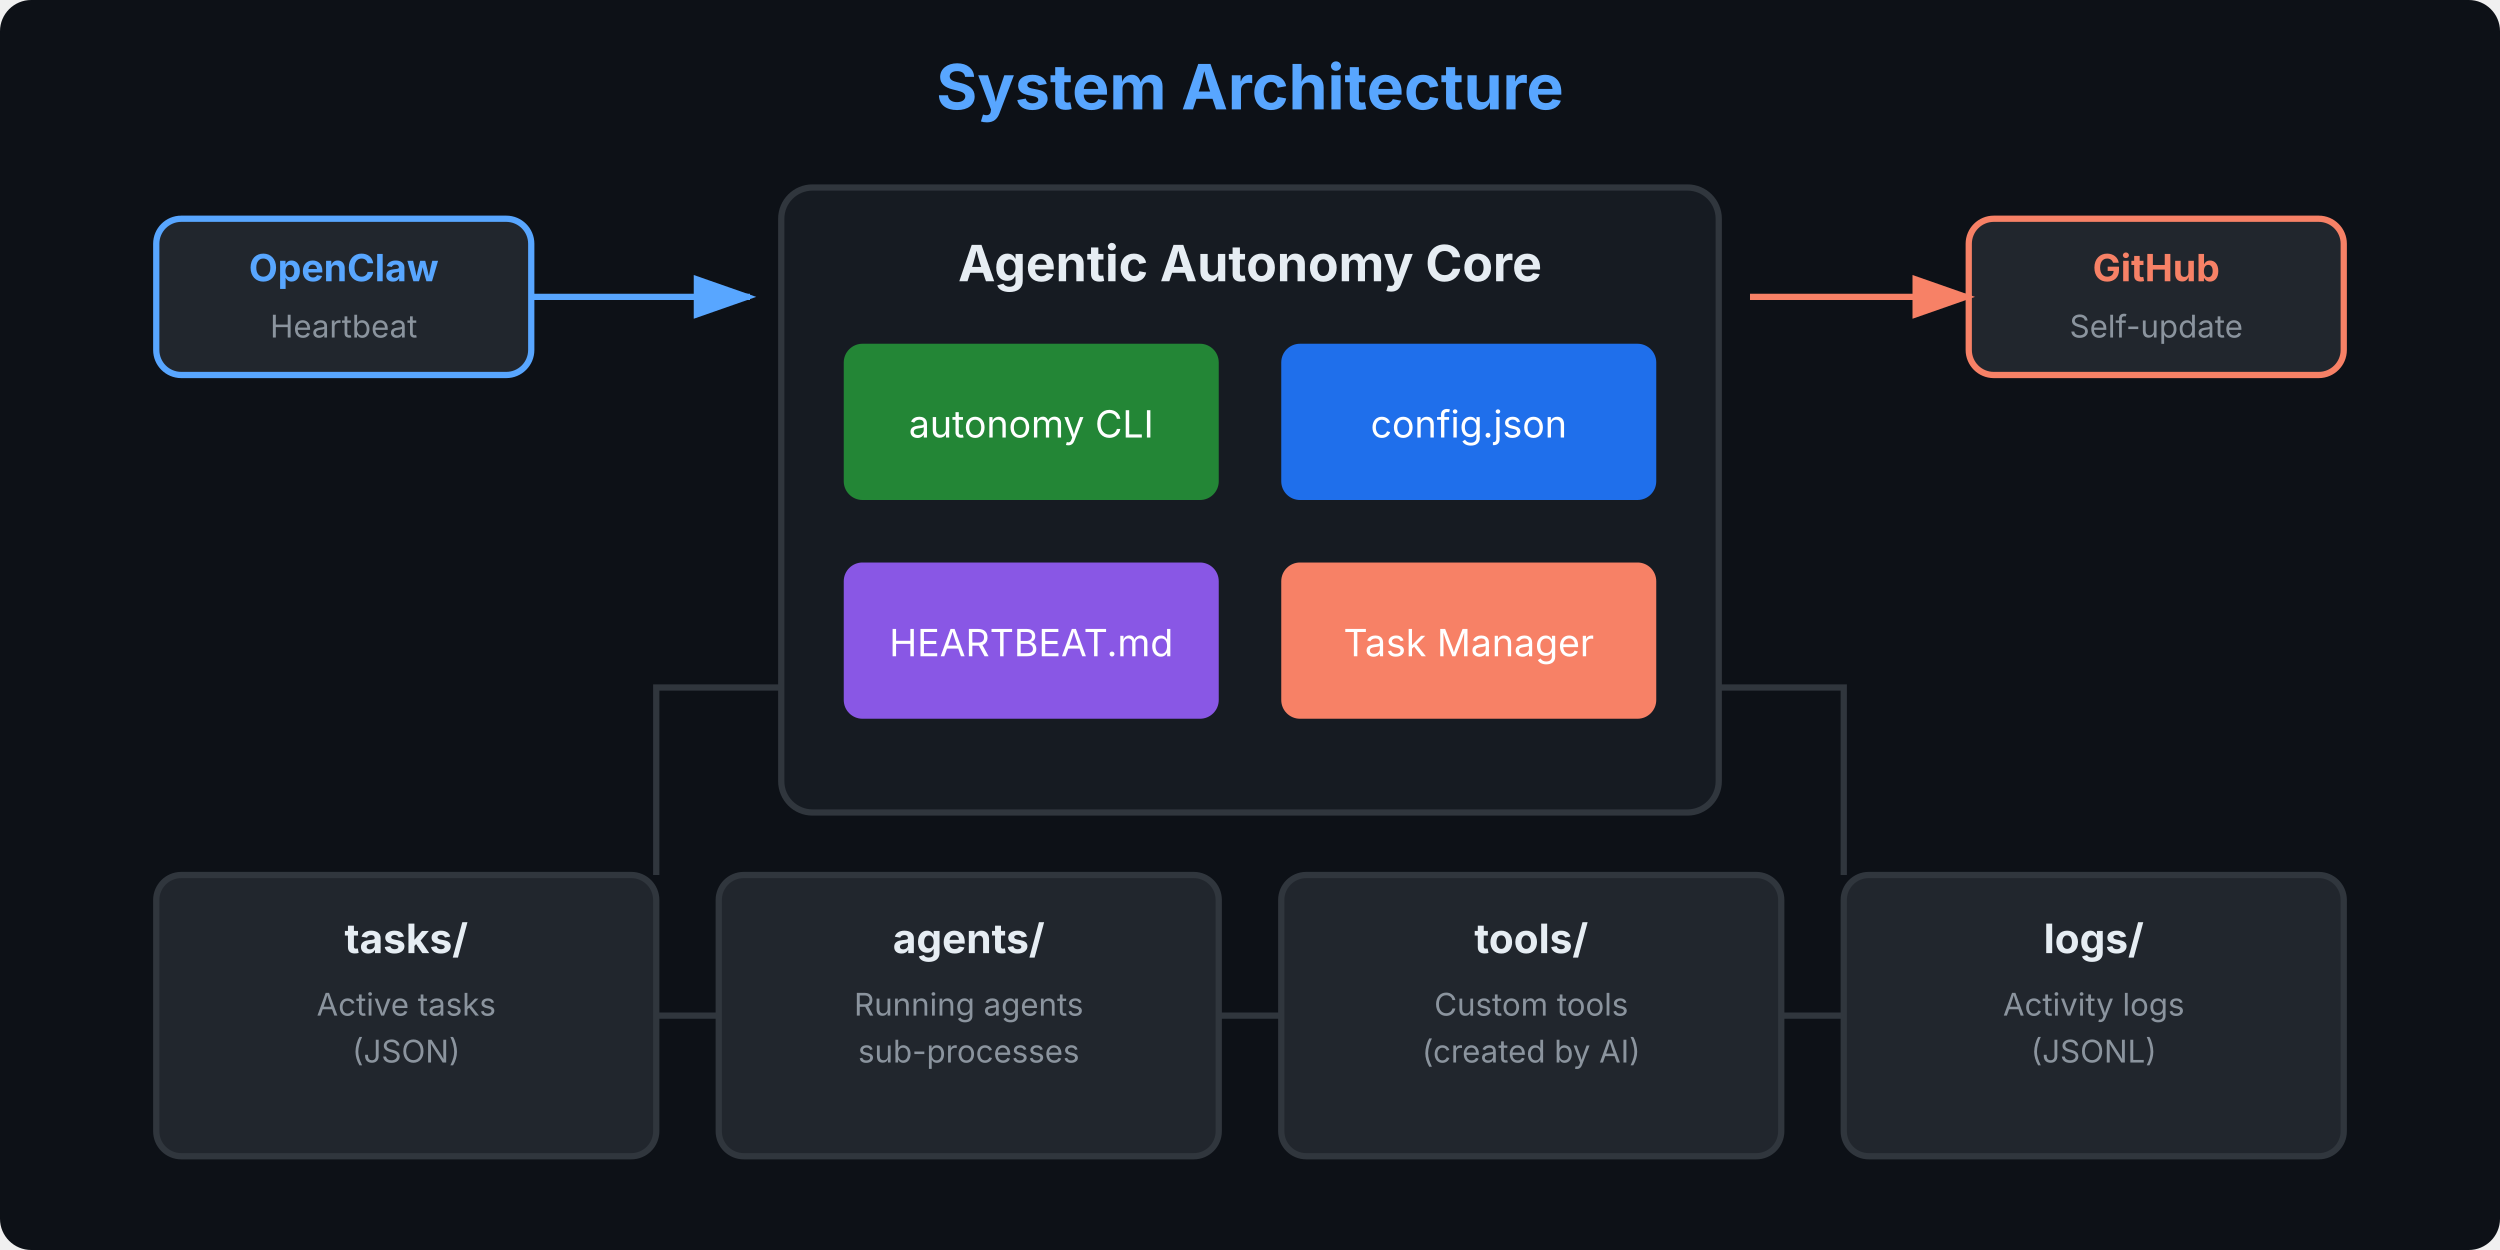
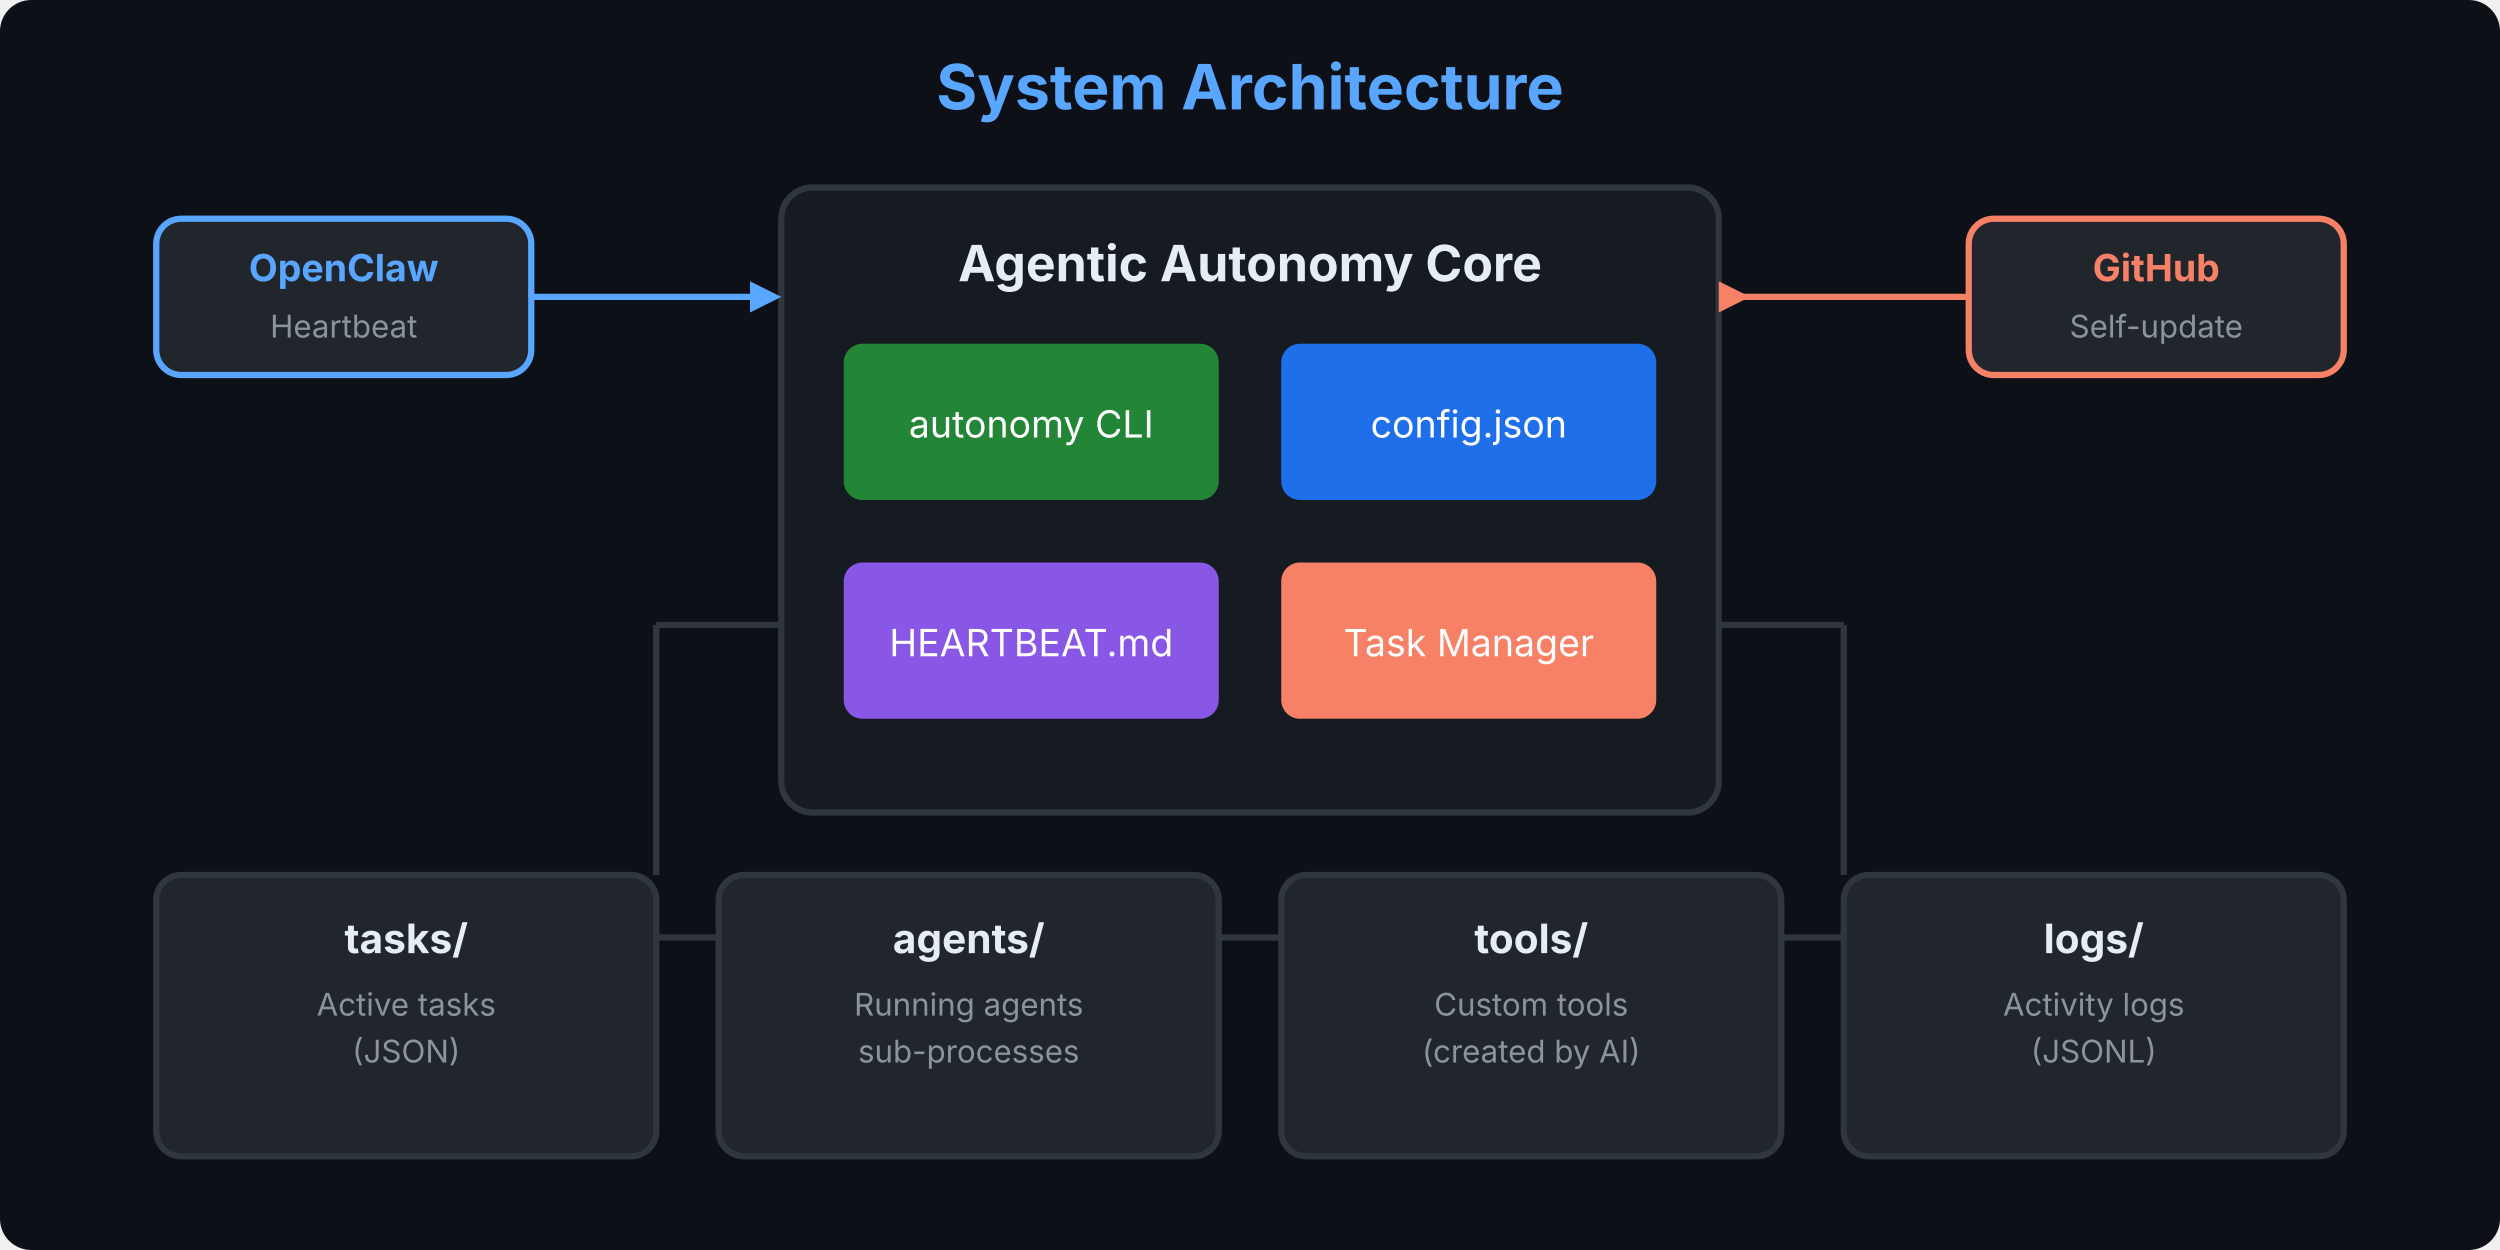
<svg xmlns="http://www.w3.org/2000/svg" viewBox="0 0 800 400" fill="none">
  <rect width="800" height="400" fill="#0d1117" rx="10" />
  <text x="400" y="35" text-anchor="middle" fill="#58a6ff" font-family="system-ui, -apple-system, sans-serif" font-size="20" font-weight="bold">System Architecture</text>
  <rect x="250" y="60" width="300" height="200" fill="#161b22" stroke="#30363d" stroke-width="2" rx="10" />
  <text x="400" y="90" text-anchor="middle" fill="#e6edf3" font-family="system-ui, -apple-system, sans-serif" font-size="16" font-weight="bold">Agentic Autonomy Core</text>
  <rect x="270" y="110" width="120" height="50" fill="#238636" rx="6" />
  <text x="330" y="140" text-anchor="middle" fill="white" font-family="system-ui, -apple-system, sans-serif" font-size="12">autonomy CLI</text>
  <rect x="410" y="110" width="120" height="50" fill="#1f6feb" rx="6" />
  <text x="470" y="140" text-anchor="middle" fill="white" font-family="system-ui, -apple-system, sans-serif" font-size="12">config.json</text>
  <rect x="270" y="180" width="120" height="50" fill="#8957e5" rx="6" />
  <text x="330" y="210" text-anchor="middle" fill="white" font-family="system-ui, -apple-system, sans-serif" font-size="12">HEARTBEAT.md</text>
  <rect x="410" y="180" width="120" height="50" fill="#f78166" rx="6" />
  <text x="470" y="210" text-anchor="middle" fill="white" font-family="system-ui, -apple-system, sans-serif" font-size="12">Task Manager</text>
  <rect x="50" y="280" width="160" height="90" fill="#21262d" stroke="#30363d" stroke-width="2" rx="8" />
  <text x="130" y="305" text-anchor="middle" fill="#e6edf3" font-family="system-ui, -apple-system, sans-serif" font-size="13" font-weight="bold">tasks/</text>
  <text x="130" y="325" text-anchor="middle" fill="#8b949e" font-family="system-ui, -apple-system, sans-serif" font-size="10">Active tasks</text>
  <text x="130" y="340" text-anchor="middle" fill="#8b949e" font-family="system-ui, -apple-system, sans-serif" font-size="10">(JSON)</text>
  <rect x="230" y="280" width="160" height="90" fill="#21262d" stroke="#30363d" stroke-width="2" rx="8" />
  <text x="310" y="305" text-anchor="middle" fill="#e6edf3" font-family="system-ui, -apple-system, sans-serif" font-size="13" font-weight="bold">agents/</text>
  <text x="310" y="325" text-anchor="middle" fill="#8b949e" font-family="system-ui, -apple-system, sans-serif" font-size="10">Running agents</text>
  <text x="310" y="340" text-anchor="middle" fill="#8b949e" font-family="system-ui, -apple-system, sans-serif" font-size="10">sub-processes</text>
  <rect x="410" y="280" width="160" height="90" fill="#21262d" stroke="#30363d" stroke-width="2" rx="8" />
  <text x="490" y="305" text-anchor="middle" fill="#e6edf3" font-family="system-ui, -apple-system, sans-serif" font-size="13" font-weight="bold">tools/</text>
  <text x="490" y="325" text-anchor="middle" fill="#8b949e" font-family="system-ui, -apple-system, sans-serif" font-size="10">Custom tools</text>
  <text x="490" y="340" text-anchor="middle" fill="#8b949e" font-family="system-ui, -apple-system, sans-serif" font-size="10">(created by AI)</text>
  <rect x="590" y="280" width="160" height="90" fill="#21262d" stroke="#30363d" stroke-width="2" rx="8" />
  <text x="670" y="305" text-anchor="middle" fill="#e6edf3" font-family="system-ui, -apple-system, sans-serif" font-size="13" font-weight="bold">logs/</text>
  <text x="670" y="325" text-anchor="middle" fill="#8b949e" font-family="system-ui, -apple-system, sans-serif" font-size="10">Activity logs</text>
  <text x="670" y="340" text-anchor="middle" fill="#8b949e" font-family="system-ui, -apple-system, sans-serif" font-size="10">(JSONL)</text>
-   <path d="M 210 325 L 230 325" stroke="#30363d" stroke-width="2" />
-   <path d="M 390 325 L 410 325" stroke="#30363d" stroke-width="2" />
-   <path d="M 570 325 L 590 325" stroke="#30363d" stroke-width="2" />
-   <path d="M 250 220 L 210 220 L 210 280" stroke="#30363d" stroke-width="2" />
-   <path d="M 550 220 L 590 220 L 590 280" stroke="#30363d" stroke-width="2" />
+   <line x1="210" y1="300" x2="230" y2="300" stroke="#30363d" stroke-width="2" />
+   <line x1="390" y1="300" x2="410" y2="300" stroke="#30363d" stroke-width="2" />
+   <line x1="570" y1="300" x2="590" y2="300" stroke="#30363d" stroke-width="2" />
+   <line x1="250" y1="200" x2="210" y2="200" stroke="#30363d" stroke-width="2" />
+   <line x1="210" y1="200" x2="210" y2="280" stroke="#30363d" stroke-width="2" />
+   <line x1="550" y1="200" x2="590" y2="200" stroke="#30363d" stroke-width="2" />
+   <line x1="590" y1="200" x2="590" y2="280" stroke="#30363d" stroke-width="2" />
  <rect x="50" y="70" width="120" height="50" fill="#21262d" stroke="#58a6ff" stroke-width="2" rx="8" />
  <text x="110" y="90" text-anchor="middle" fill="#58a6ff" font-family="system-ui, -apple-system, sans-serif" font-size="12" font-weight="bold">OpenClaw</text>
  <text x="110" y="108" text-anchor="middle" fill="#8b949e" font-family="system-ui, -apple-system, sans-serif" font-size="10">Heartbeat</text>
-   <path d="M 170 95 L 240 95" stroke="#58a6ff" stroke-width="2" marker-end="url(#arrowblue)" />
+   <line x1="170" y1="95" x2="245" y2="95" stroke="#58a6ff" stroke-width="2" />
+   <polygon points="240,90 250,95 240,100" fill="#58a6ff" />
  <rect x="630" y="70" width="120" height="50" fill="#21262d" stroke="#f78166" stroke-width="2" rx="8" />
  <text x="690" y="90" text-anchor="middle" fill="#f78166" font-family="system-ui, -apple-system, sans-serif" font-size="12" font-weight="bold">GitHub</text>
  <text x="690" y="108" text-anchor="middle" fill="#8b949e" font-family="system-ui, -apple-system, sans-serif" font-size="10">Self-update</text>
-   <path d="M 560 95 L 630 95" stroke="#f78166" stroke-width="2" marker-end="url(#arroworange)" />
-   <defs>
-     <marker id="arrowblue" markerWidth="10" markerHeight="7" refX="9" refY="3.5" orient="auto">
-       <polygon points="0 0, 10 3.5, 0 7" fill="#58a6ff" />
-     </marker>
-     <marker id="arroworange" markerWidth="10" markerHeight="7" refX="9" refY="3.5" orient="auto">
-       <polygon points="0 0, 10 3.5, 0 7" fill="#f78166" />
-     </marker>
-   </defs>
+   <line x1="555" y1="95" x2="630" y2="95" stroke="#f78166" stroke-width="2" />
+   <polygon points="550,90 560,95 550,100" fill="#f78166" />
</svg>
